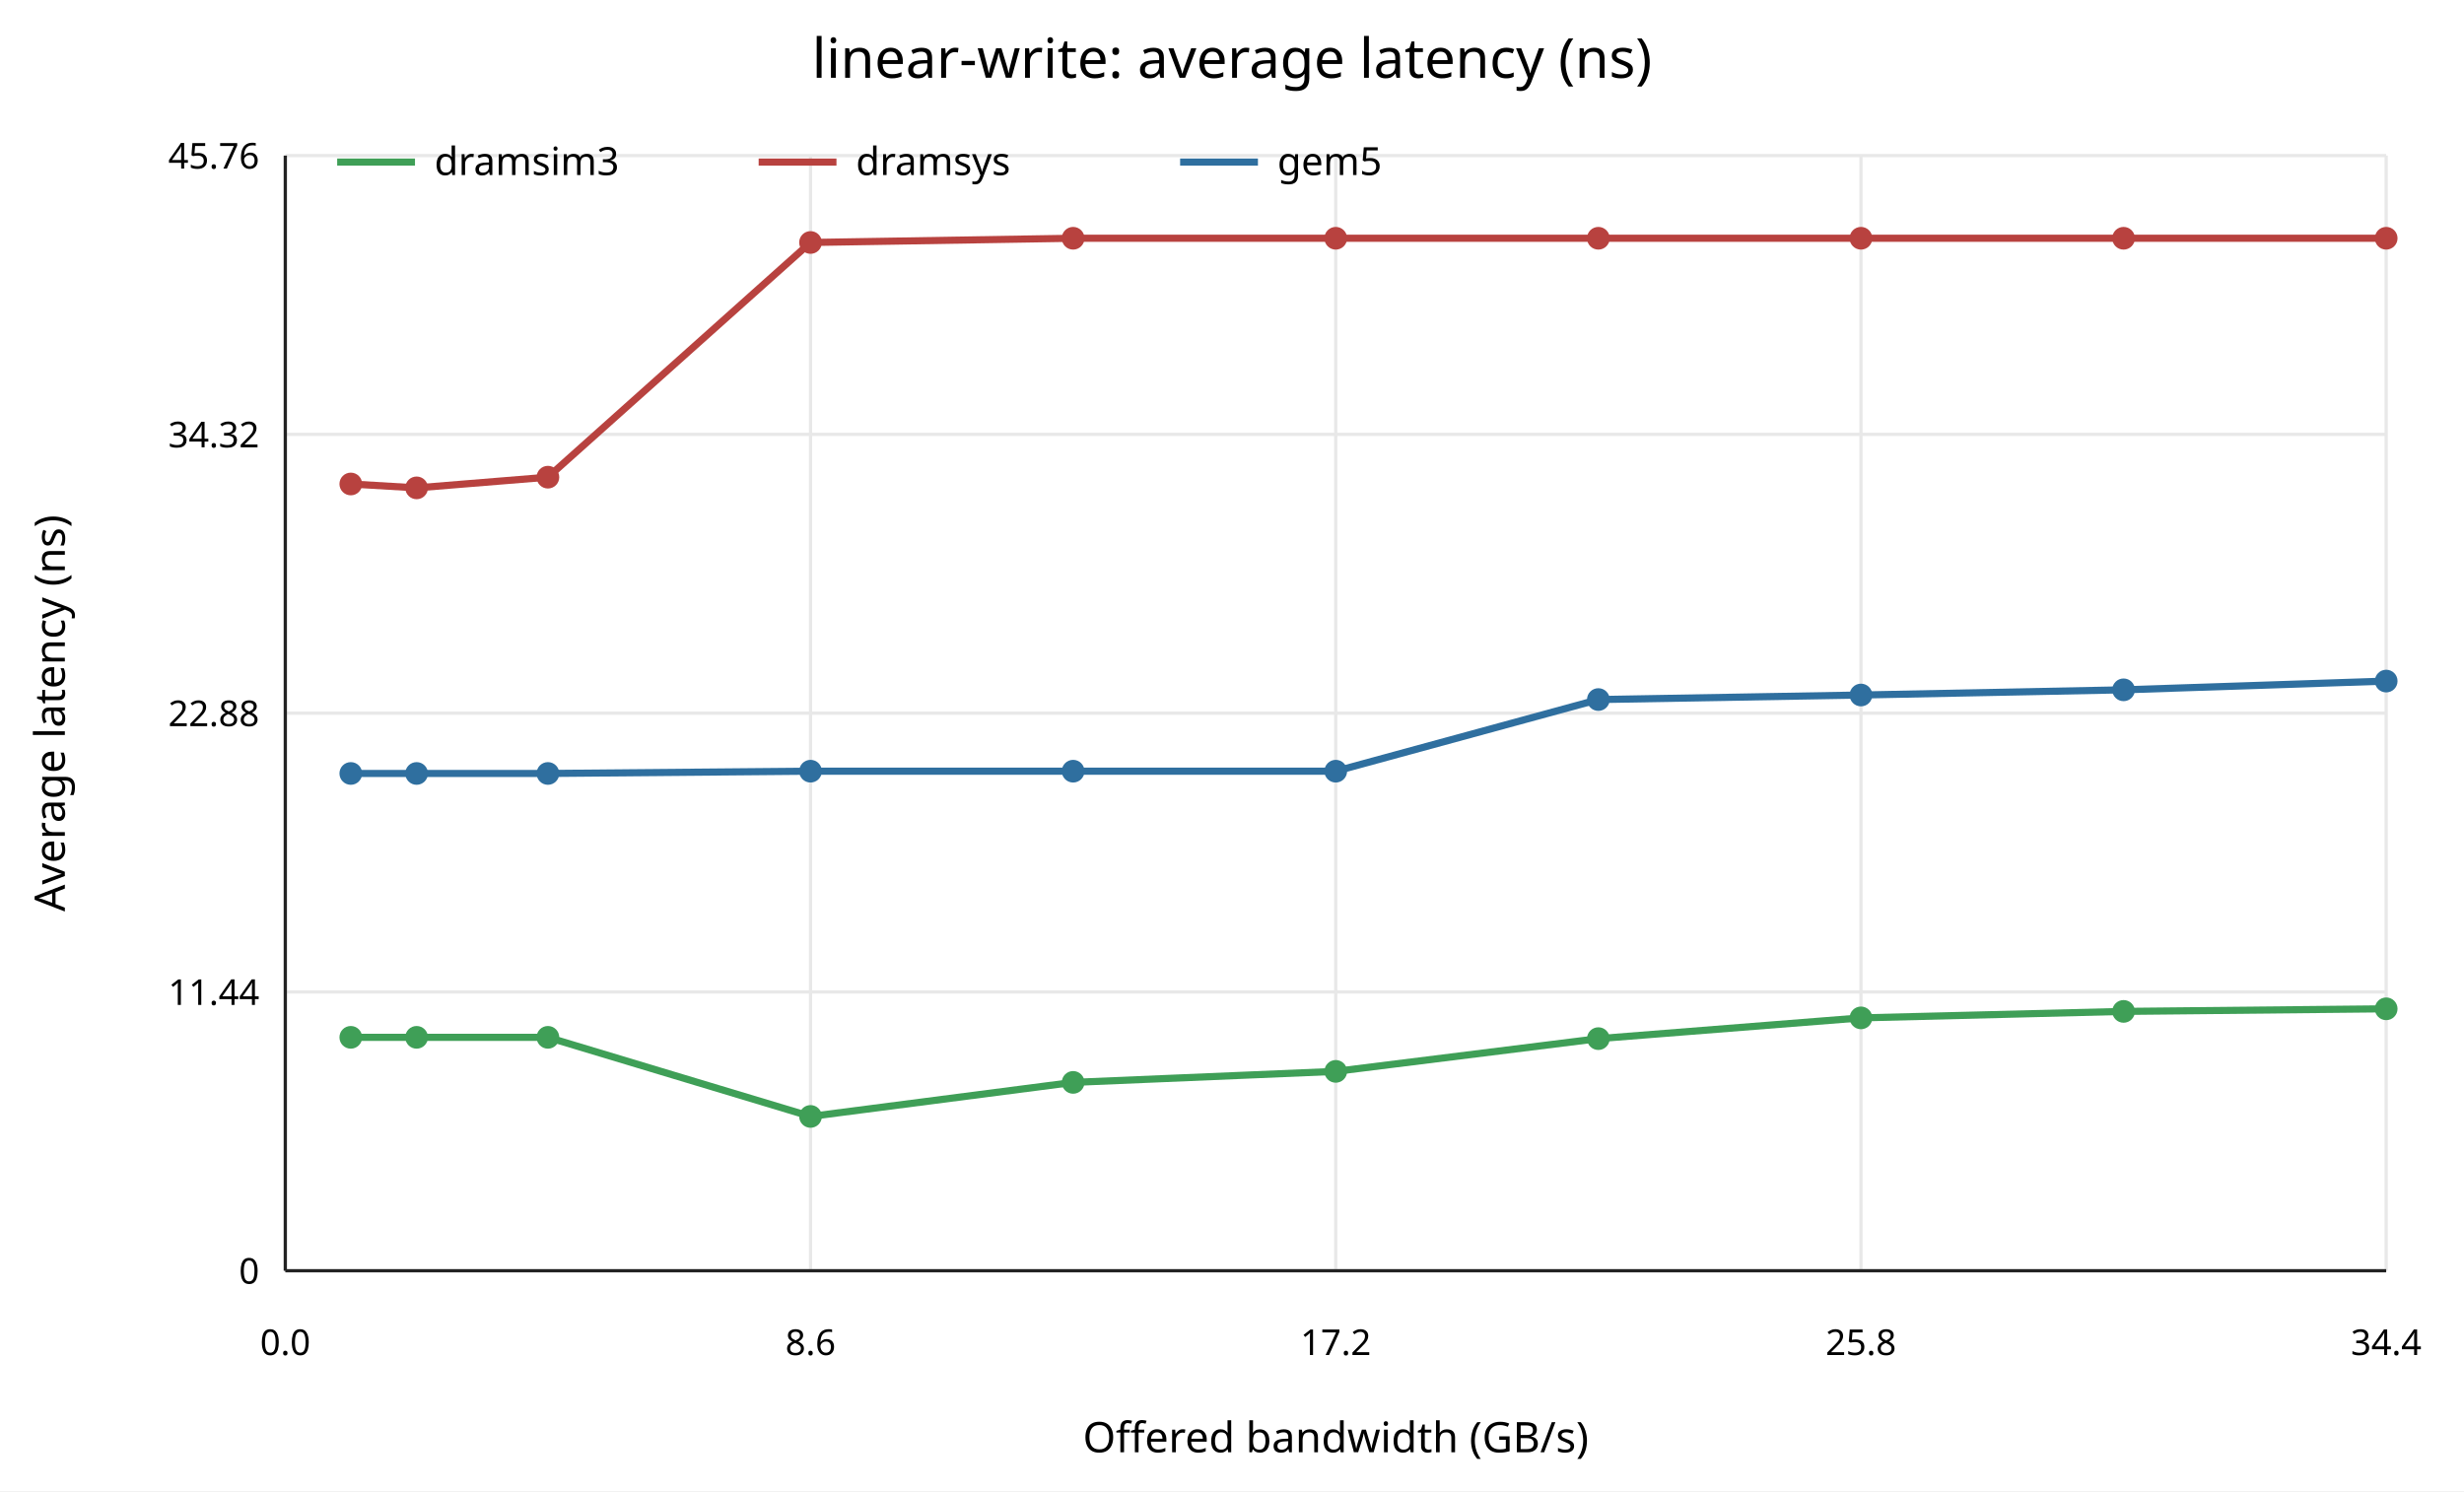
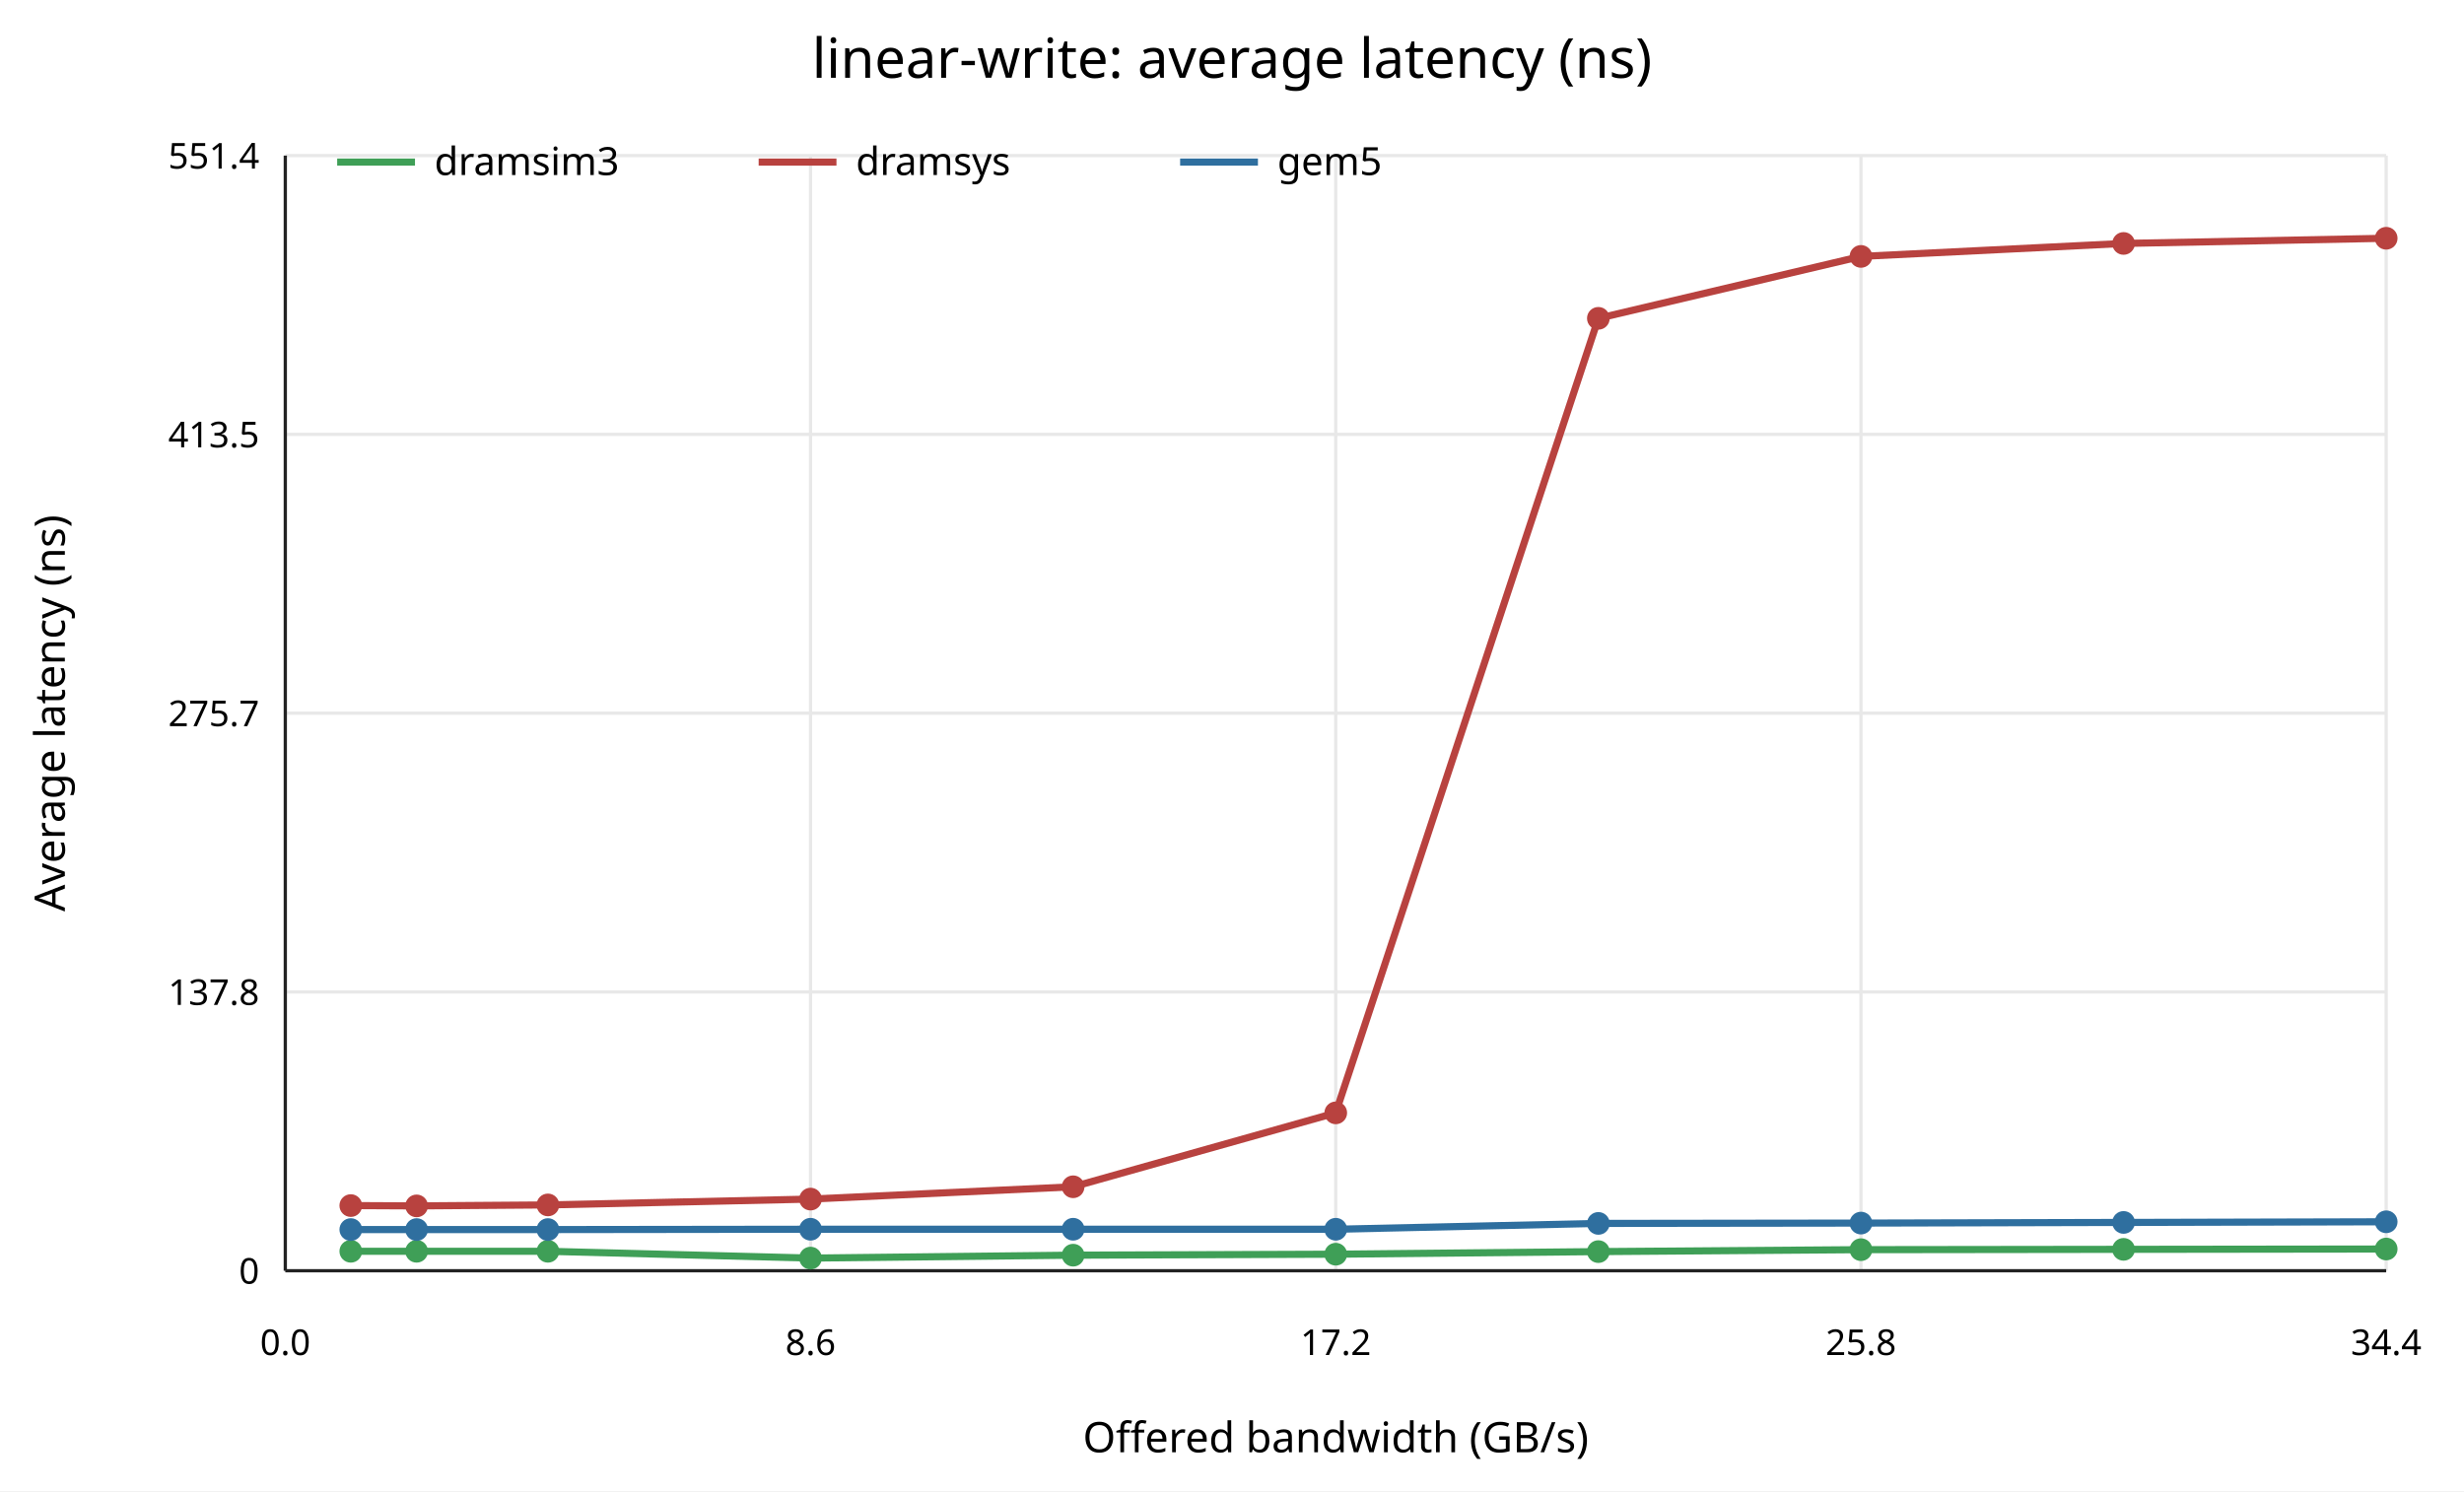
<svg xmlns="http://www.w3.org/2000/svg" width="760" height="460" viewBox="0 0 760 460">
  <rect width="100%" height="100%" fill="#ffffff" />
  <text x="380.0" y="24" text-anchor="middle" font-family="sans-serif" font-size="17">linear-write: average latency (ns)</text>
  <line x1="88.0" y1="48" x2="88.0" y2="392" stroke="#e8e8e8" />
  <text x="88.0" y="418" text-anchor="middle" font-family="sans-serif" font-size="11">0.0</text>
  <line x1="250.0" y1="48" x2="250.0" y2="392" stroke="#e8e8e8" />
  <text x="250.0" y="418" text-anchor="middle" font-family="sans-serif" font-size="11">8.6</text>
  <line x1="412.0" y1="48" x2="412.0" y2="392" stroke="#e8e8e8" />
  <text x="412.0" y="418" text-anchor="middle" font-family="sans-serif" font-size="11">17.2</text>
  <line x1="574.0" y1="48" x2="574.0" y2="392" stroke="#e8e8e8" />
  <text x="574.0" y="418" text-anchor="middle" font-family="sans-serif" font-size="11">25.8</text>
  <line x1="736.0" y1="48" x2="736.0" y2="392" stroke="#e8e8e8" />
  <text x="736.0" y="418" text-anchor="middle" font-family="sans-serif" font-size="11">34.4</text>
  <line x1="88" y1="392.0" x2="736" y2="392.0" stroke="#e8e8e8" />
  <text x="80" y="396.0" text-anchor="end" font-family="sans-serif" font-size="11">0</text>
  <line x1="88" y1="306.0" x2="736" y2="306.0" stroke="#e8e8e8" />
-   <text x="80" y="310.0" text-anchor="end" font-family="sans-serif" font-size="11">11.44</text>
+   <text x="80" y="310.0" text-anchor="end" font-family="sans-serif" font-size="11">137.8</text>
  <line x1="88" y1="220.0" x2="736" y2="220.0" stroke="#e8e8e8" />
-   <text x="80" y="224.0" text-anchor="end" font-family="sans-serif" font-size="11">22.88</text>
+   <text x="80" y="224.0" text-anchor="end" font-family="sans-serif" font-size="11">275.7</text>
  <line x1="88" y1="134.0" x2="736" y2="134.0" stroke="#e8e8e8" />
-   <text x="80" y="138.0" text-anchor="end" font-family="sans-serif" font-size="11">34.32</text>
+   <text x="80" y="138.0" text-anchor="end" font-family="sans-serif" font-size="11">413.5</text>
  <line x1="88" y1="48.0" x2="736" y2="48.0" stroke="#e8e8e8" />
-   <text x="80" y="52.0" text-anchor="end" font-family="sans-serif" font-size="11">45.76</text>
+   <text x="80" y="52.0" text-anchor="end" font-family="sans-serif" font-size="11">551.4</text>
  <line x1="88" y1="392" x2="736" y2="392" stroke="#222" />
  <line x1="88" y1="48" x2="88" y2="392" stroke="#222" />
  <text x="412.0" y="448" text-anchor="middle" font-family="sans-serif" font-size="13">Offered bandwidth (GB/s)</text>
  <text x="20" y="220.0" text-anchor="middle" font-family="sans-serif" font-size="13" transform="rotate(-90 20 220.0)">Average latency (ns)</text>
-   <polyline fill="none" stroke="#3f9f57" stroke-width="2.2" points="108.2,320.0 128.5,320.0 169.0,320.0 250.0,344.4 331.0,333.9 412.0,330.5 493.0,320.4 574.0,314.0 655.0,312.0 736.0,311.2" />
-   <circle cx="108.2" cy="320.0" r="3.5" fill="#3f9f57" />
-   <circle cx="128.5" cy="320.0" r="3.5" fill="#3f9f57" />
-   <circle cx="169.0" cy="320.0" r="3.5" fill="#3f9f57" />
-   <circle cx="250.0" cy="344.4" r="3.5" fill="#3f9f57" />
-   <circle cx="331.0" cy="333.9" r="3.5" fill="#3f9f57" />
-   <circle cx="412.0" cy="330.5" r="3.5" fill="#3f9f57" />
-   <circle cx="493.0" cy="320.4" r="3.5" fill="#3f9f57" />
-   <circle cx="574.0" cy="314.0" r="3.5" fill="#3f9f57" />
-   <circle cx="655.0" cy="312.0" r="3.5" fill="#3f9f57" />
-   <circle cx="736.0" cy="311.2" r="3.5" fill="#3f9f57" />
+   <polyline fill="none" stroke="#3f9f57" stroke-width="2.2" points="108.2,386.0 128.5,386.0 169.0,386.0 250.0,388.1 331.0,387.2 412.0,386.9 493.0,386.1 574.0,385.5 655.0,385.4 736.0,385.3" />
+   <circle cx="108.2" cy="386.0" r="3.5" fill="#3f9f57" />
+   <circle cx="128.5" cy="386.0" r="3.5" fill="#3f9f57" />
+   <circle cx="169.0" cy="386.0" r="3.5" fill="#3f9f57" />
+   <circle cx="250.0" cy="388.1" r="3.5" fill="#3f9f57" />
+   <circle cx="331.0" cy="387.2" r="3.5" fill="#3f9f57" />
+   <circle cx="412.0" cy="386.9" r="3.5" fill="#3f9f57" />
+   <circle cx="493.0" cy="386.1" r="3.5" fill="#3f9f57" />
+   <circle cx="574.0" cy="385.5" r="3.5" fill="#3f9f57" />
+   <circle cx="655.0" cy="385.4" r="3.5" fill="#3f9f57" />
+   <circle cx="736.0" cy="385.3" r="3.5" fill="#3f9f57" />
  <line x1="104" y1="50" x2="128" y2="50" stroke="#3f9f57" stroke-width="2.2" />
  <text x="134" y="54" font-family="sans-serif" font-size="12">dramsim3</text>
-   <polyline fill="none" stroke="#b8423f" stroke-width="2.2" points="108.2,149.3 128.5,150.5 169.0,147.2 250.0,74.8 331.0,73.5 412.0,73.5 493.0,73.5 574.0,73.5 655.0,73.5 736.0,73.5" />
-   <circle cx="108.2" cy="149.3" r="3.5" fill="#b8423f" />
-   <circle cx="128.5" cy="150.5" r="3.5" fill="#b8423f" />
-   <circle cx="169.0" cy="147.2" r="3.5" fill="#b8423f" />
-   <circle cx="250.0" cy="74.8" r="3.5" fill="#b8423f" />
-   <circle cx="331.0" cy="73.5" r="3.5" fill="#b8423f" />
-   <circle cx="412.0" cy="73.5" r="3.5" fill="#b8423f" />
-   <circle cx="493.0" cy="73.5" r="3.5" fill="#b8423f" />
-   <circle cx="574.0" cy="73.5" r="3.5" fill="#b8423f" />
-   <circle cx="655.0" cy="73.5" r="3.5" fill="#b8423f" />
+   <polyline fill="none" stroke="#b8423f" stroke-width="2.2" points="108.2,371.9 128.5,372.0 169.0,371.7 250.0,369.9 331.0,366.1 412.0,343.3 493.0,98.2 574.0,79.1 655.0,75.1 736.0,73.5" />
+   <circle cx="108.2" cy="371.9" r="3.5" fill="#b8423f" />
+   <circle cx="128.5" cy="372.0" r="3.5" fill="#b8423f" />
+   <circle cx="169.0" cy="371.7" r="3.5" fill="#b8423f" />
+   <circle cx="250.0" cy="369.9" r="3.5" fill="#b8423f" />
+   <circle cx="331.0" cy="366.1" r="3.5" fill="#b8423f" />
+   <circle cx="412.0" cy="343.3" r="3.5" fill="#b8423f" />
+   <circle cx="493.0" cy="98.2" r="3.5" fill="#b8423f" />
+   <circle cx="574.0" cy="79.1" r="3.5" fill="#b8423f" />
+   <circle cx="655.0" cy="75.1" r="3.5" fill="#b8423f" />
  <circle cx="736.0" cy="73.5" r="3.5" fill="#b8423f" />
  <line x1="234" y1="50" x2="258" y2="50" stroke="#b8423f" stroke-width="2.2" />
  <text x="264" y="54" font-family="sans-serif" font-size="12">dramsys</text>
-   <polyline fill="none" stroke="#2f6f9f" stroke-width="2.2" points="108.2,238.6 128.5,238.6 169.0,238.6 250.0,237.9 331.0,237.9 412.0,237.9 493.0,215.8 574.0,214.4 655.0,212.8 736.0,210.1" />
-   <circle cx="108.2" cy="238.6" r="3.5" fill="#2f6f9f" />
-   <circle cx="128.5" cy="238.6" r="3.5" fill="#2f6f9f" />
-   <circle cx="169.0" cy="238.6" r="3.5" fill="#2f6f9f" />
-   <circle cx="250.0" cy="237.9" r="3.5" fill="#2f6f9f" />
-   <circle cx="331.0" cy="237.9" r="3.5" fill="#2f6f9f" />
-   <circle cx="412.0" cy="237.9" r="3.5" fill="#2f6f9f" />
-   <circle cx="493.0" cy="215.8" r="3.5" fill="#2f6f9f" />
-   <circle cx="574.0" cy="214.4" r="3.5" fill="#2f6f9f" />
-   <circle cx="655.0" cy="212.8" r="3.5" fill="#2f6f9f" />
-   <circle cx="736.0" cy="210.1" r="3.5" fill="#2f6f9f" />
+   <polyline fill="none" stroke="#2f6f9f" stroke-width="2.2" points="108.2,379.3 128.5,379.3 169.0,379.3 250.0,379.2 331.0,379.2 412.0,379.2 493.0,377.4 574.0,377.3 655.0,377.1 736.0,376.9" />
+   <circle cx="108.2" cy="379.3" r="3.5" fill="#2f6f9f" />
+   <circle cx="128.5" cy="379.3" r="3.5" fill="#2f6f9f" />
+   <circle cx="169.0" cy="379.3" r="3.5" fill="#2f6f9f" />
+   <circle cx="250.0" cy="379.2" r="3.5" fill="#2f6f9f" />
+   <circle cx="331.0" cy="379.2" r="3.5" fill="#2f6f9f" />
+   <circle cx="412.0" cy="379.2" r="3.5" fill="#2f6f9f" />
+   <circle cx="493.0" cy="377.4" r="3.5" fill="#2f6f9f" />
+   <circle cx="574.0" cy="377.3" r="3.5" fill="#2f6f9f" />
+   <circle cx="655.0" cy="377.1" r="3.5" fill="#2f6f9f" />
+   <circle cx="736.0" cy="376.9" r="3.5" fill="#2f6f9f" />
  <line x1="364" y1="50" x2="388" y2="50" stroke="#2f6f9f" stroke-width="2.2" />
  <text x="394" y="54" font-family="sans-serif" font-size="12">gem5</text>
</svg>
